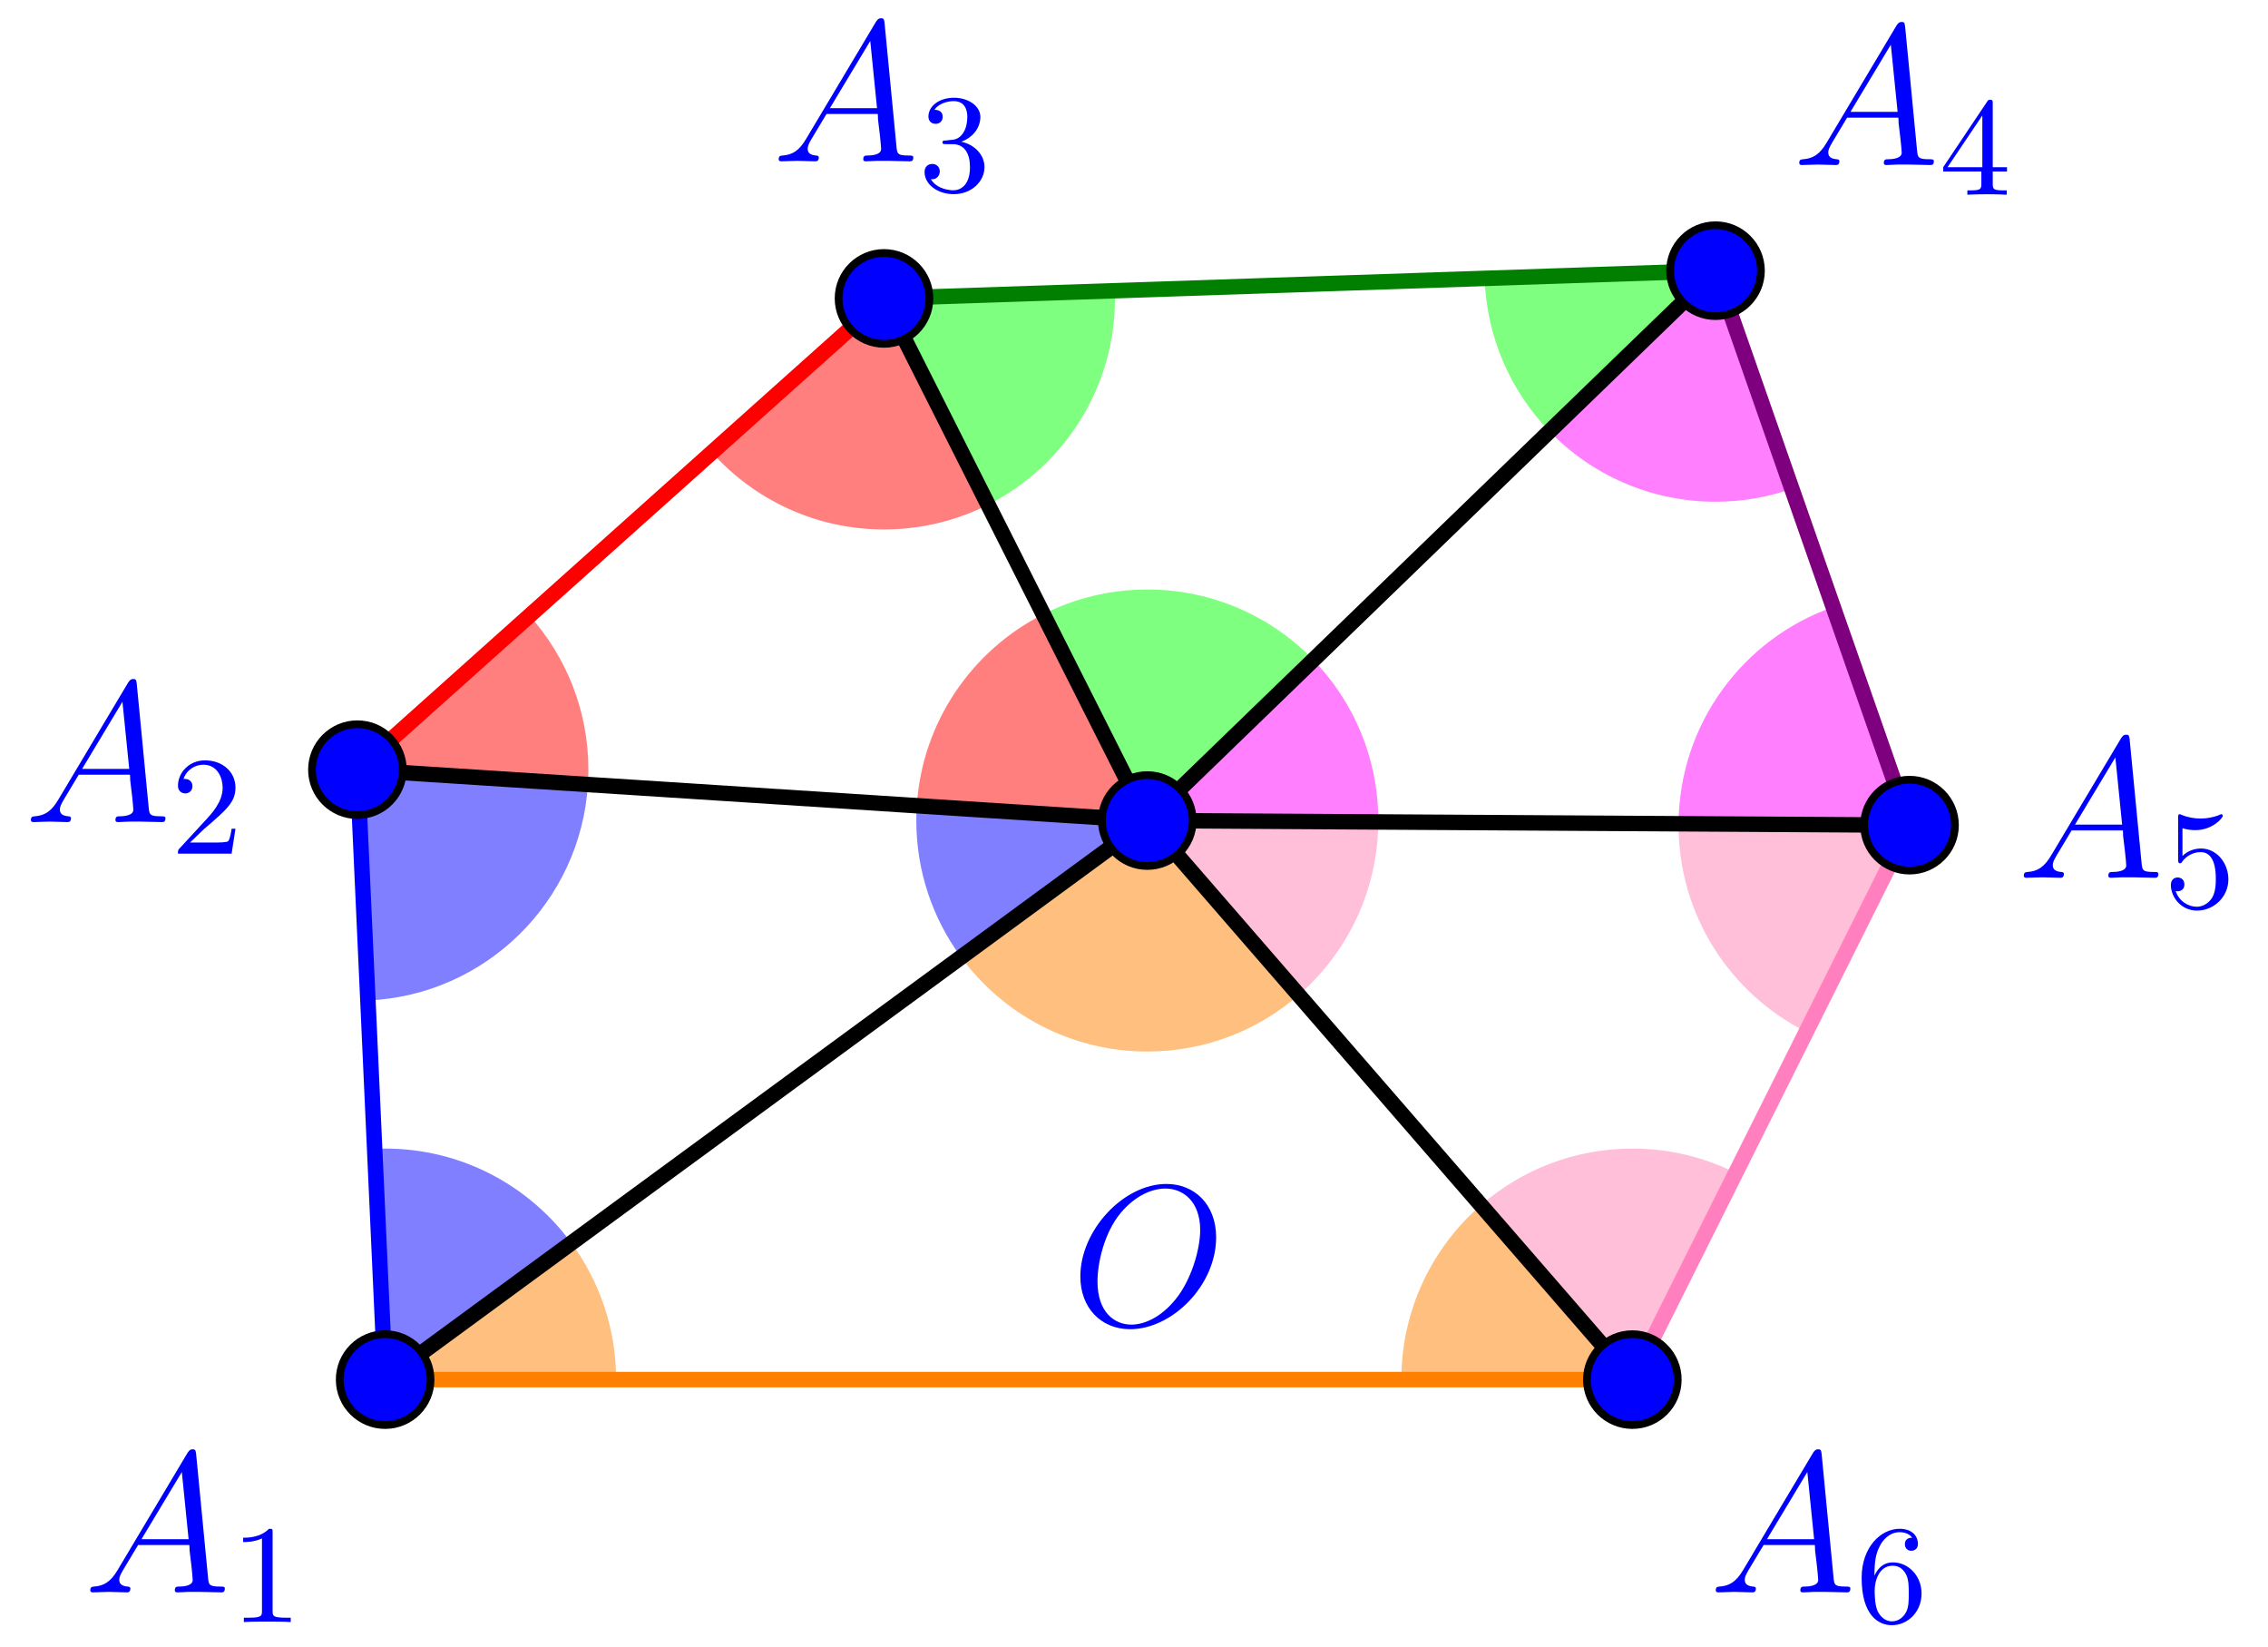
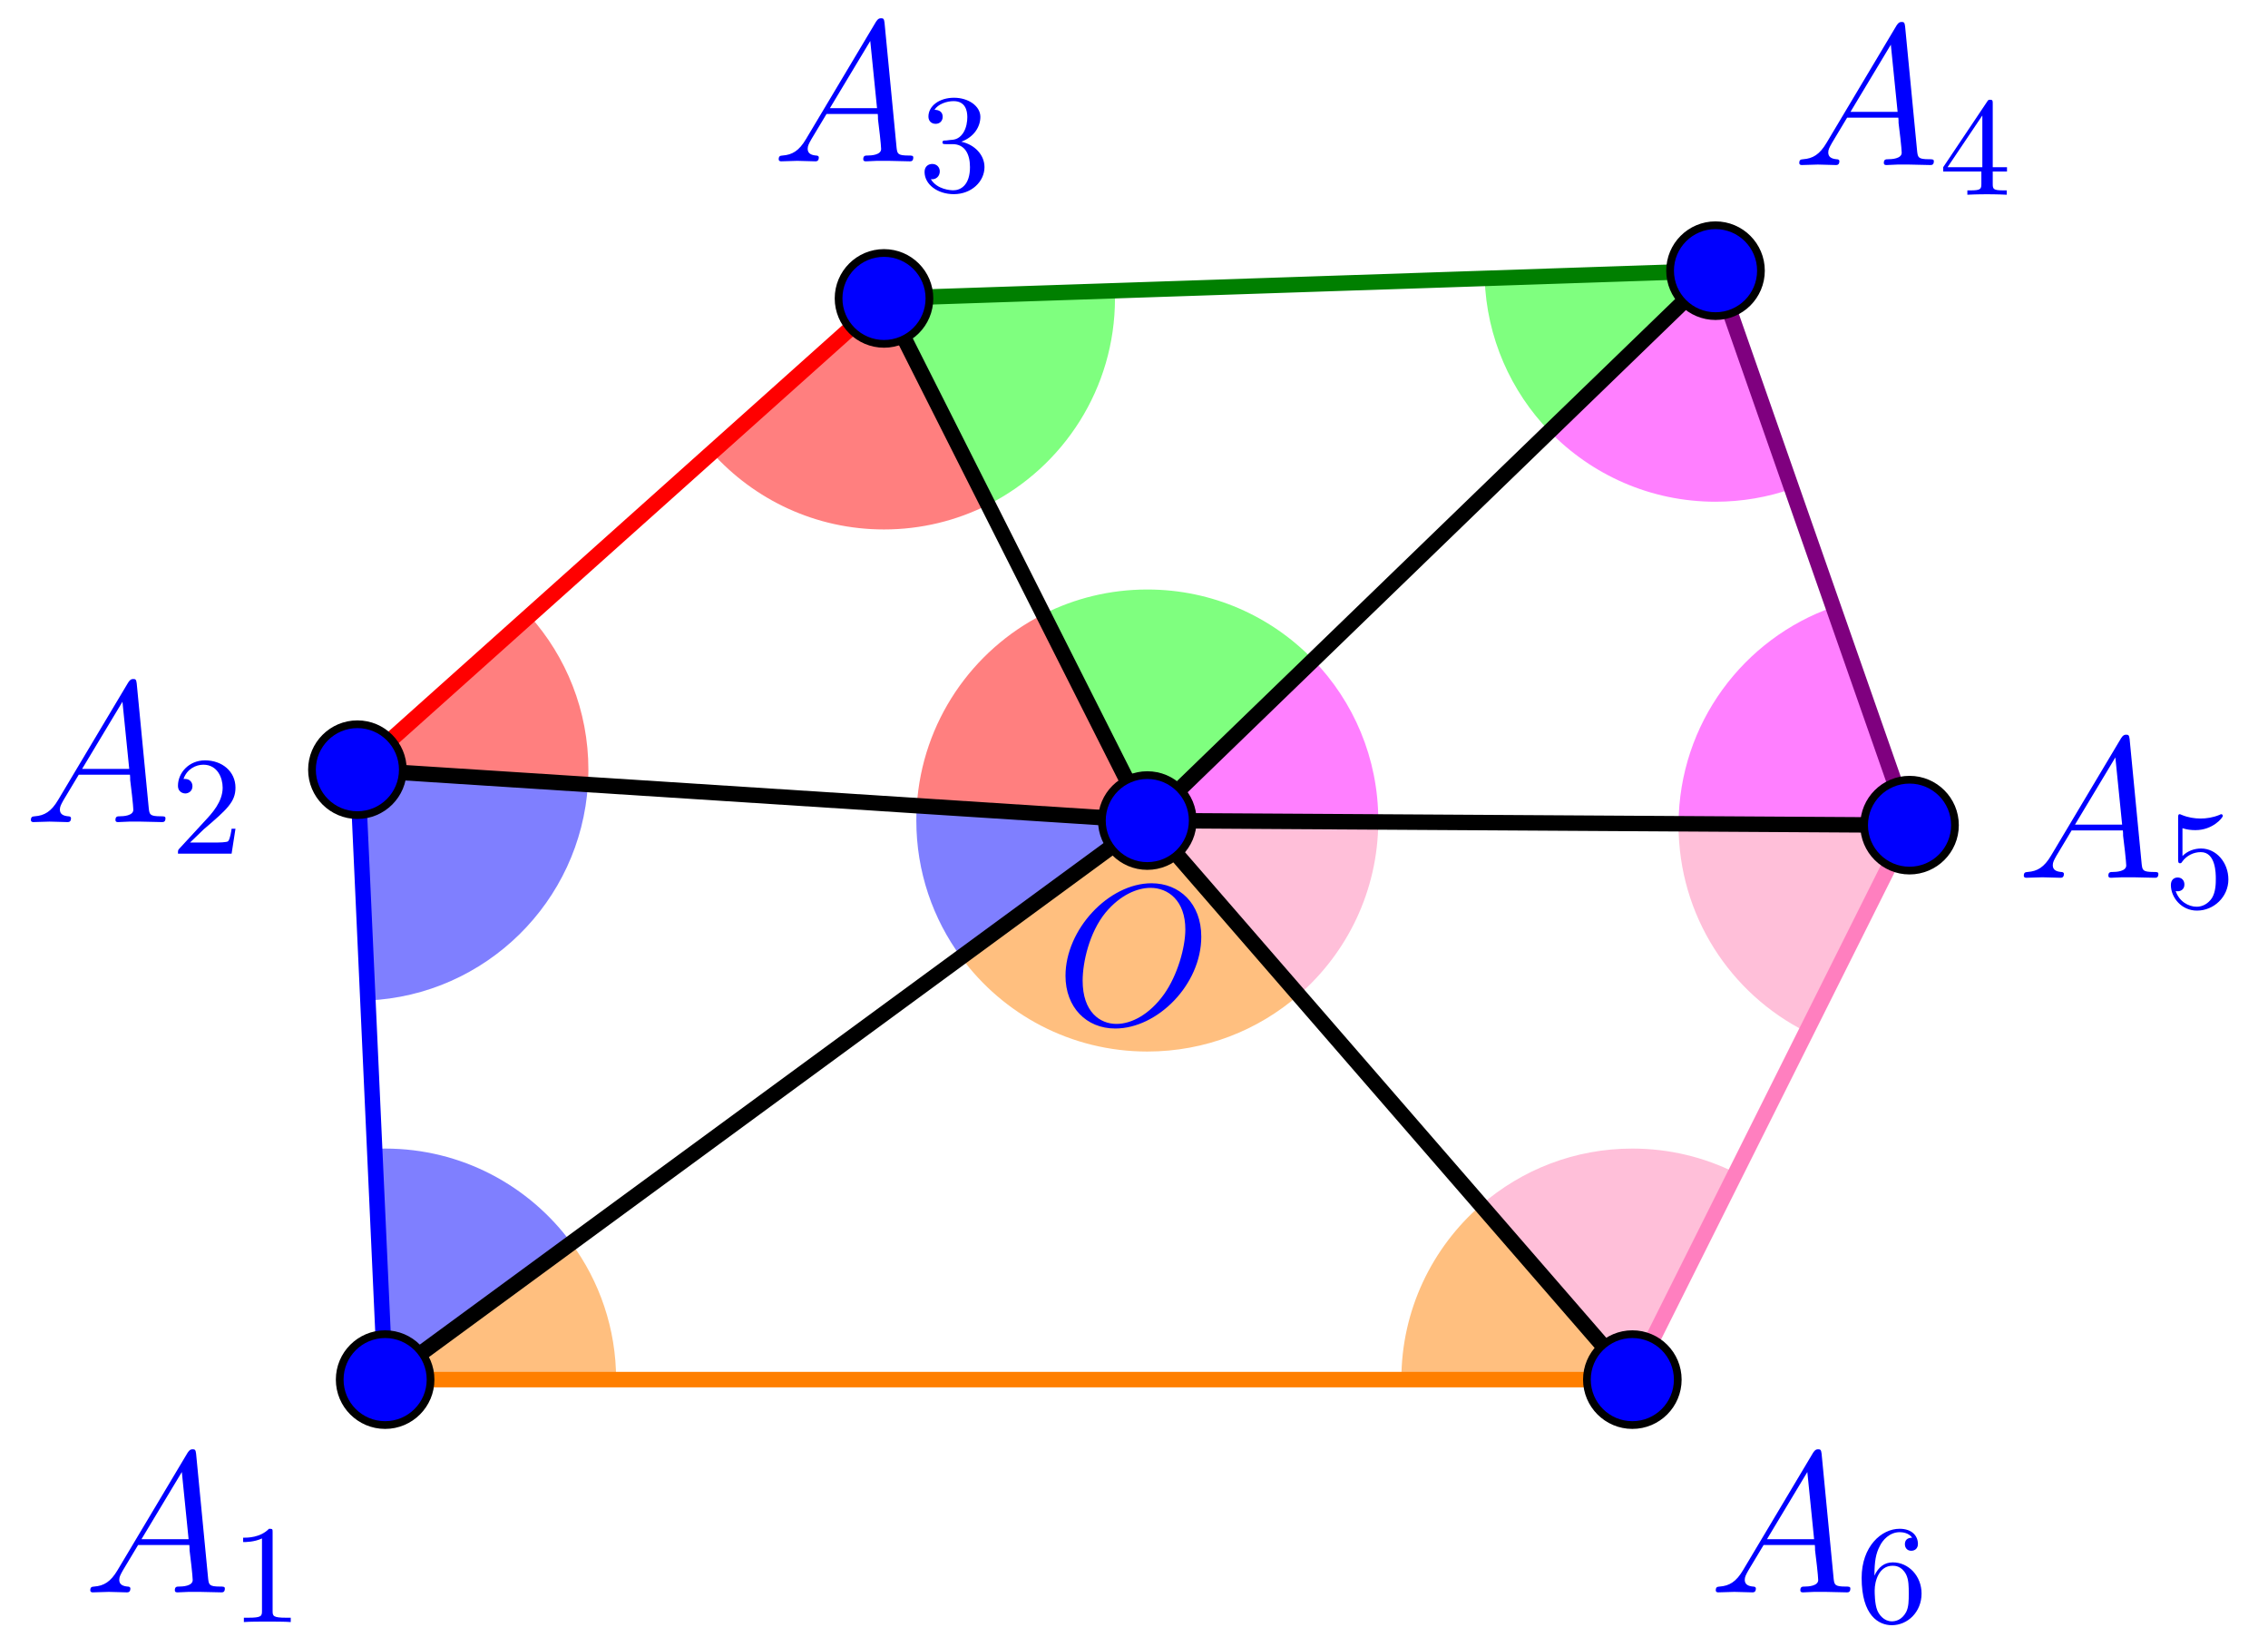
<svg xmlns="http://www.w3.org/2000/svg" xmlns:xlink="http://www.w3.org/1999/xlink" width="146.67pt" height="106.43pt" viewBox="0 0 146.67 106.43" version="1.1" id="svg64">
  <defs id="defs8">
    <g id="g8">
      <g id="glyph-0-0">
        <path d="M 9.141 -0.25 C 9.141 -0.375 9.031 -0.375 8.828 -0.375 C 8.125 -0.375 8.109 -0.5 8.062 -0.875 L 7.281 -8.969 C 7.25 -9.219 7.203 -9.25 7.062 -9.25 C 6.938 -9.25 6.859 -9.219 6.734 -9.031 L 2.203 -1.438 C 1.75 -0.672 1.312 -0.422 0.688 -0.375 C 0.547 -0.359 0.438 -0.359 0.438 -0.125 C 0.438 -0.047 0.5 0 0.594 0 L 1.641 -0.031 C 2.016 -0.031 2.438 0 2.797 0 C 2.875 0 3.031 0 3.031 -0.25 C 3.031 -0.359 2.922 -0.375 2.844 -0.375 C 2.547 -0.406 2.312 -0.5 2.312 -0.812 C 2.312 -1 2.391 -1.141 2.547 -1.422 L 3.531 -3.062 L 6.844 -3.062 C 6.859 -2.938 6.859 -2.844 6.859 -2.719 C 6.906 -2.391 7.062 -1.031 7.062 -0.797 C 7.062 -0.406 6.406 -0.375 6.188 -0.375 C 6.047 -0.375 5.906 -0.375 5.906 -0.141 C 5.906 0 6.016 0 6.094 0 C 6.328 0 6.578 -0.031 6.797 -0.031 L 7.531 -0.031 L 8.906 0 C 9 0 9.141 0 9.141 -0.25 Z M 6.797 -3.438 L 3.75 -3.438 L 6.359 -7.781 Z M 6.797 -3.438 " id="path1" />
      </g>
      <g id="glyph-0-1">
        <path d="M 9.406 -5.672 C 9.406 -7.812 8 -9.125 6.188 -9.125 C 3.422 -9.125 0.625 -6.141 0.625 -3.141 C 0.625 -1.109 1.969 0.266 3.844 0.266 C 6.562 0.266 9.406 -2.562 9.406 -5.672 Z M 8.375 -6.141 C 8.375 -4.984 7.875 -3.188 7 -1.953 C 6.062 -0.641 4.891 -0.031 3.922 -0.031 C 2.859 -0.031 1.734 -0.797 1.734 -2.828 C 1.734 -4 2.156 -5.938 3.219 -7.234 C 4.172 -8.375 5.266 -8.828 6.125 -8.828 C 7.266 -8.828 8.375 -8 8.375 -6.141 Z M 8.375 -6.141 " id="path2" />
      </g>
      <g id="glyph-1-0">
        <path d="M 3.922 0 L 3.922 -0.281 L 3.625 -0.281 C 2.781 -0.281 2.75 -0.391 2.75 -0.719 L 2.75 -5.797 C 2.75 -6.016 2.75 -6.031 2.516 -6.031 C 1.953 -5.453 1.125 -5.453 0.844 -5.453 L 0.844 -5.172 C 1.016 -5.172 1.562 -5.172 2.062 -5.406 L 2.062 -0.719 C 2.062 -0.391 2.031 -0.281 1.188 -0.281 L 0.891 -0.281 L 0.891 0 C 1.219 -0.031 2.031 -0.031 2.406 -0.031 C 2.766 -0.031 3.594 -0.031 3.922 0 Z M 3.922 0 " id="path3" />
      </g>
      <g id="glyph-1-1">
        <path d="M 4.188 -1.609 L 3.938 -1.609 C 3.922 -1.484 3.844 -0.953 3.719 -0.812 C 3.672 -0.719 3.047 -0.719 2.859 -0.719 L 1.25 -0.719 L 2.141 -1.578 C 3.641 -2.859 4.188 -3.344 4.188 -4.266 C 4.188 -5.312 3.328 -6.031 2.219 -6.031 C 1.172 -6.031 0.469 -5.219 0.469 -4.391 C 0.469 -3.938 0.859 -3.891 0.938 -3.891 C 1.141 -3.891 1.406 -4.031 1.406 -4.359 C 1.406 -4.625 1.219 -4.828 0.938 -4.828 C 0.891 -4.828 0.859 -4.828 0.828 -4.828 C 1.047 -5.469 1.625 -5.75 2.109 -5.75 C 3.031 -5.75 3.359 -4.891 3.359 -4.266 C 3.359 -3.344 2.656 -2.594 2.219 -2.125 L 0.562 -0.328 C 0.469 -0.234 0.469 -0.203 0.469 0 L 3.938 0 Z M 4.188 -1.609 " id="path4" />
      </g>
      <g id="glyph-1-2">
        <path d="M 4.266 -1.547 C 4.266 -2.328 3.641 -3 2.766 -3.188 C 3.609 -3.5 4 -4.172 4 -4.797 C 4 -5.484 3.234 -6.031 2.297 -6.031 C 1.344 -6.031 0.641 -5.5 0.641 -4.812 C 0.641 -4.516 0.844 -4.344 1.109 -4.344 C 1.375 -4.344 1.562 -4.531 1.562 -4.797 C 1.562 -5.109 1.344 -5.25 1.031 -5.25 C 1.266 -5.625 1.828 -5.812 2.266 -5.812 C 3.016 -5.812 3.156 -5.219 3.156 -4.781 C 3.156 -4.516 3.109 -4.078 2.875 -3.734 C 2.594 -3.328 2.281 -3.312 2.016 -3.297 C 1.797 -3.266 1.781 -3.266 1.703 -3.266 C 1.625 -3.266 1.547 -3.25 1.547 -3.156 C 1.547 -3.031 1.625 -3.031 1.781 -3.031 L 2.203 -3.031 C 2.984 -3.031 3.328 -2.406 3.328 -1.547 C 3.328 -0.375 2.719 -0.047 2.25 -0.047 C 2.078 -0.047 1.203 -0.094 0.797 -0.766 C 1.125 -0.719 1.375 -0.953 1.375 -1.266 C 1.375 -1.562 1.156 -1.75 0.891 -1.75 C 0.656 -1.75 0.391 -1.609 0.391 -1.234 C 0.391 -0.422 1.234 0.203 2.281 0.203 C 3.422 0.203 4.266 -0.609 4.266 -1.547 Z M 4.266 -1.547 " id="path5" />
      </g>
      <g id="glyph-1-3">
        <path d="M 4.391 -1.5 L 4.391 -1.781 L 3.469 -1.781 L 3.469 -5.891 C 3.469 -6.078 3.469 -6.141 3.297 -6.141 C 3.188 -6.141 3.172 -6.125 3.094 -6 L 0.266 -1.781 L 0.266 -1.5 L 2.734 -1.5 L 2.734 -0.719 C 2.734 -0.375 2.703 -0.281 2.031 -0.281 L 1.828 -0.281 L 1.828 0 C 2.406 -0.031 3.031 -0.031 3.094 -0.031 C 3.141 -0.031 3.797 -0.031 4.375 0 L 4.375 -0.281 L 4.172 -0.281 C 3.484 -0.281 3.469 -0.375 3.469 -0.719 L 3.469 -1.5 Z M 2.797 -1.781 L 0.547 -1.781 L 2.797 -5.125 Z M 2.797 -1.781 " id="path6" />
      </g>
      <g id="glyph-1-4">
        <path d="M 4.188 -1.812 C 4.188 -2.906 3.406 -3.812 2.422 -3.812 C 1.984 -3.812 1.547 -3.656 1.219 -3.328 L 1.219 -5.125 C 1.5 -5.031 1.781 -5 2.062 -5 C 3.172 -5 3.828 -5.797 3.828 -5.922 C 3.828 -6 3.766 -6.031 3.719 -6.031 C 3.719 -6.031 3.688 -6.031 3.609 -5.984 C 3.188 -5.812 2.766 -5.75 2.391 -5.75 C 2 -5.75 1.594 -5.812 1.172 -5.984 C 1.078 -6.031 1.047 -6.031 1.047 -6.031 C 0.938 -6.031 0.938 -5.938 0.938 -5.797 L 0.938 -3.125 C 0.938 -2.969 0.938 -2.859 1.062 -2.859 C 1.141 -2.859 1.172 -2.906 1.219 -2.984 C 1.5 -3.359 1.938 -3.578 2.406 -3.578 C 3.375 -3.578 3.375 -2.188 3.375 -1.859 C 3.375 -1.578 3.375 -1.016 3.125 -0.609 C 2.875 -0.234 2.5 -0.047 2.141 -0.047 C 1.609 -0.047 1 -0.391 0.781 -1.062 C 0.781 -1.062 0.844 -1.047 0.906 -1.047 C 1.094 -1.047 1.344 -1.156 1.344 -1.484 C 1.344 -1.766 1.156 -1.938 0.906 -1.938 C 0.719 -1.938 0.469 -1.828 0.469 -1.453 C 0.469 -0.641 1.156 0.203 2.156 0.203 C 3.25 0.203 4.188 -0.688 4.188 -1.812 Z M 4.188 -1.812 " id="path7" />
      </g>
      <g id="glyph-1-5">
        <path d="M 4.266 -1.844 C 4.266 -2.984 3.422 -3.859 2.406 -3.859 C 1.859 -3.859 1.469 -3.547 1.219 -3 C 1.219 -3.922 1.312 -4.438 1.562 -4.906 C 1.734 -5.281 2.188 -5.812 2.859 -5.812 C 3.031 -5.812 3.453 -5.766 3.656 -5.453 C 3.328 -5.453 3.188 -5.281 3.188 -5.031 C 3.188 -4.797 3.344 -4.609 3.594 -4.609 C 3.859 -4.609 4.031 -4.781 4.031 -5.047 C 4.031 -5.562 3.656 -6.031 2.844 -6.031 C 1.672 -6.031 0.391 -4.891 0.391 -2.859 C 0.391 -0.406 1.5 0.203 2.344 0.203 C 3.359 0.203 4.266 -0.641 4.266 -1.844 Z M 3.438 -1.844 C 3.438 -1.406 3.438 -0.969 3.266 -0.641 C 2.984 -0.125 2.578 -0.047 2.344 -0.047 C 1.828 -0.047 1.516 -0.484 1.406 -0.75 C 1.234 -1.156 1.234 -1.906 1.234 -2.047 C 1.234 -2.656 1.516 -3.641 2.391 -3.641 C 2.531 -3.641 2.969 -3.641 3.266 -3.078 C 3.438 -2.734 3.438 -2.281 3.438 -1.844 Z M 3.438 -1.844 " id="path8" />
      </g>
    </g>
  </defs>
  <path fill-rule="nonzero" fill="rgb(49.805%, 49.805%, 100%)" fill-opacity="1" d="M 74.195 53.051 L 59.289 52.09 C 59.27 52.406 59.258 52.727 59.258 53.051 C 59.258 56.355 60.332 59.41 62.152 61.883 L 74.195 53.051 " id="path9" />
  <path fill-rule="nonzero" fill="rgb(49.805%, 49.805%, 100%)" fill-opacity="1" d="M 24.906 89.195 L 36.949 80.363 C 34.23 76.66 29.848 74.258 24.906 74.258 C 24.676 74.258 24.453 74.266 24.227 74.273 L 24.906 89.195 " id="path10" />
  <path fill-rule="nonzero" fill="rgb(49.805%, 49.805%, 100%)" fill-opacity="1" d="M 23.113 49.762 L 23.789 64.684 C 31.406 64.344 37.539 58.301 38.02 50.723 L 23.113 49.762 " id="path11" />
  <path fill-rule="nonzero" fill="rgb(100%, 49.805%, 49.805%)" fill-opacity="1" d="M 74.195 53.051 L 67.469 39.711 C 62.867 42.035 59.633 46.672 59.289 52.09 L 74.195 53.051 " id="path12" />
  <path fill-rule="nonzero" fill="rgb(100%, 49.805%, 49.805%)" fill-opacity="1" d="M 23.113 49.762 L 38.02 50.723 C 38.039 50.406 38.051 50.086 38.051 49.762 C 38.051 45.938 36.609 42.445 34.242 39.805 L 23.113 49.762 " id="path13" />
  <path fill-rule="nonzero" fill="rgb(100%, 49.805%, 49.805%)" fill-opacity="1" d="M 57.168 19.293 L 46.035 29.25 C 48.773 32.305 52.746 34.23 57.168 34.23 C 59.59 34.23 61.875 33.652 63.898 32.633 L 57.168 19.293 " id="path14" />
  <path fill-rule="nonzero" fill="rgb(49.805%, 100%, 49.805%)" fill-opacity="1" d="M 74.195 53.051 L 84.93 42.664 C 82.215 39.855 78.41 38.113 74.195 38.113 C 71.777 38.113 69.488 38.688 67.469 39.711 L 74.195 53.051 " id="path15" />
  <path fill-rule="nonzero" fill="rgb(49.805%, 100%, 49.805%)" fill-opacity="1" d="M 57.168 19.293 L 63.898 32.633 C 68.766 30.172 72.105 25.121 72.105 19.293 C 72.105 19.125 72.102 18.961 72.098 18.793 L 57.168 19.293 " id="path16" />
  <path fill-rule="nonzero" fill="rgb(49.805%, 100%, 49.805%)" fill-opacity="1" d="M 110.941 17.5 L 96.012 17.996 C 96.137 21.836 97.711 25.309 100.203 27.887 L 110.941 17.5 " id="path17" />
  <path fill-rule="nonzero" fill="rgb(100%, 49.805%, 100%)" fill-opacity="1" d="M 74.195 53.051 L 89.133 53.141 C 89.133 53.109 89.133 53.078 89.133 53.051 C 89.133 49.012 87.531 45.352 84.93 42.664 L 74.195 53.051 " id="path18" />
  <path fill-rule="nonzero" fill="rgb(100%, 49.805%, 100%)" fill-opacity="1" d="M 110.941 17.5 L 100.203 27.887 C 102.922 30.691 106.727 32.438 110.941 32.438 C 112.672 32.438 114.332 32.141 115.875 31.602 L 110.941 17.5 " id="path19" />
  <path fill-rule="nonzero" fill="rgb(100%, 49.805%, 100%)" fill-opacity="1" d="M 123.488 53.348 L 118.551 39.246 C 112.754 41.273 108.59 46.777 108.551 53.258 L 123.488 53.348 " id="path20" />
  <path fill-rule="nonzero" fill="rgb(100%, 74.805%, 85.156%)" fill-opacity="1" d="M 74.195 53.051 L 83.984 64.332 C 87.117 61.609 89.105 57.609 89.133 53.141 L 74.195 53.051 " id="path21" />
  <path fill-rule="nonzero" fill="rgb(100%, 74.805%, 85.156%)" fill-opacity="1" d="M 123.488 53.348 L 108.551 53.258 C 108.551 53.289 108.551 53.316 108.551 53.348 C 108.551 59.195 111.91 64.258 116.805 66.711 L 123.488 53.348 " id="path22" />
  <path fill-rule="nonzero" fill="rgb(100%, 74.805%, 85.156%)" fill-opacity="1" d="M 105.562 89.195 L 112.246 75.832 C 110.234 74.824 107.965 74.258 105.562 74.258 C 101.816 74.258 98.395 75.637 95.773 77.914 L 105.562 89.195 " id="path23" />
  <path fill-rule="nonzero" fill="rgb(100%, 74.805%, 49.805%)" fill-opacity="1" d="M 74.195 53.051 L 62.152 61.883 C 64.867 65.582 69.254 67.984 74.195 67.984 C 77.941 67.984 81.363 66.609 83.984 64.332 L 74.195 53.051 " id="path24" />
  <path fill-rule="nonzero" fill="rgb(100%, 74.805%, 49.805%)" fill-opacity="1" d="M 105.562 89.195 L 95.773 77.914 C 92.621 80.652 90.625 84.691 90.625 89.195 L 105.562 89.195 " id="path25" />
  <path fill-rule="nonzero" fill="rgb(100%, 74.805%, 49.805%)" fill-opacity="1" d="M 24.906 89.195 L 39.844 89.195 C 39.844 85.891 38.77 82.836 36.949 80.363 L 24.906 89.195 " id="path26" />
  <path fill="none" stroke-width="9.995" stroke-linecap="round" stroke-linejoin="round" stroke="rgb(0%, 0%, 100%)" stroke-opacity="1" stroke-miterlimit="10" d="M 249.062 172.347 L 231.133 566.683 " transform="matrix(0.1, 0, 0, -0.1, 0, 106.43)" id="path27" />
  <path fill="none" stroke-width="9.995" stroke-linecap="round" stroke-linejoin="round" stroke="rgb(100%, 0%, 0%)" stroke-opacity="1" stroke-miterlimit="10" d="M 231.133 566.683 L 571.68 871.37 " transform="matrix(0.1, 0, 0, -0.1, 0, 106.43)" id="path28" />
  <path fill="none" stroke-width="9.995" stroke-linecap="round" stroke-linejoin="round" stroke="rgb(0%, 49.805%, 0%)" stroke-opacity="1" stroke-miterlimit="10" d="M 571.68 871.37 L 1109.414 889.3 " transform="matrix(0.1, 0, 0, -0.1, 0, 106.43)" id="path29" />
  <path fill="none" stroke-width="9.995" stroke-linecap="round" stroke-linejoin="round" stroke="rgb(49.805%, 0%, 49.805%)" stroke-opacity="1" stroke-miterlimit="10" d="M 1109.414 889.3 L 1234.883 530.823 " transform="matrix(0.1, 0, 0, -0.1, 0, 106.43)" id="path30" />
  <path fill="none" stroke-width="9.995" stroke-linecap="round" stroke-linejoin="round" stroke="rgb(100%, 49.805%, 74.805%)" stroke-opacity="1" stroke-miterlimit="10" d="M 1234.883 530.823 L 1055.625 172.347 " transform="matrix(0.1, 0, 0, -0.1, 0, 106.43)" id="path31" />
  <path fill="none" stroke-width="9.995" stroke-linecap="round" stroke-linejoin="round" stroke="rgb(100%, 49.805%, 0%)" stroke-opacity="1" stroke-miterlimit="10" d="M 1055.625 172.347 L 249.062 172.347 " transform="matrix(0.1, 0, 0, -0.1, 0, 106.43)" id="path32" />
  <path fill="none" stroke-width="9.995" stroke-linecap="round" stroke-linejoin="round" stroke="rgb(0%, 0%, 0%)" stroke-opacity="1" stroke-miterlimit="10" d="M 741.953 533.792 L 249.062 172.347 " transform="matrix(0.1, 0, 0, -0.1, 0, 106.43)" id="path33" />
  <path fill="none" stroke-width="9.995" stroke-linecap="round" stroke-linejoin="round" stroke="rgb(0%, 0%, 0%)" stroke-opacity="1" stroke-miterlimit="10" d="M 741.953 533.792 L 231.133 566.683 " transform="matrix(0.1, 0, 0, -0.1, 0, 106.43)" id="path34" />
  <path fill="none" stroke-width="9.995" stroke-linecap="round" stroke-linejoin="round" stroke="rgb(0%, 0%, 0%)" stroke-opacity="1" stroke-miterlimit="10" d="M 741.953 533.792 L 571.68 871.37 " transform="matrix(0.1, 0, 0, -0.1, 0, 106.43)" id="path35" />
  <path fill="none" stroke-width="9.995" stroke-linecap="round" stroke-linejoin="round" stroke="rgb(0%, 0%, 0%)" stroke-opacity="1" stroke-miterlimit="10" d="M 741.953 533.792 L 1109.414 889.3 " transform="matrix(0.1, 0, 0, -0.1, 0, 106.43)" id="path36" />
  <path fill="none" stroke-width="9.995" stroke-linecap="round" stroke-linejoin="round" stroke="rgb(0%, 0%, 0%)" stroke-opacity="1" stroke-miterlimit="10" d="M 741.953 533.792 L 1234.883 530.823 " transform="matrix(0.1, 0, 0, -0.1, 0, 106.43)" id="path37" />
  <path fill="none" stroke-width="9.995" stroke-linecap="round" stroke-linejoin="round" stroke="rgb(0%, 0%, 0%)" stroke-opacity="1" stroke-miterlimit="10" d="M 741.953 533.792 L 1055.625 172.347 " transform="matrix(0.1, 0, 0, -0.1, 0, 106.43)" id="path38" />
  <path fill-rule="nonzero" fill="rgb(0%, 0%, 100%)" fill-opacity="1" d="M 27.844 89.195 C 27.844 87.574 26.527 86.258 24.906 86.258 C 23.281 86.258 21.969 87.574 21.969 89.195 C 21.969 90.816 23.281 92.133 24.906 92.133 C 26.527 92.133 27.844 90.816 27.844 89.195 " id="path39" />
  <path fill="none" stroke-width="4.998" stroke-linecap="round" stroke-linejoin="round" stroke="rgb(0%, 0%, 0%)" stroke-opacity="1" stroke-miterlimit="10" d="M 278.438 172.347 C 278.438 188.558 265.273 201.722 249.062 201.722 C 232.812 201.722 219.688 188.558 219.688 172.347 C 219.688 156.136 232.812 142.972 249.062 142.972 C 265.273 142.972 278.438 156.136 278.438 172.347 Z M 278.438 172.347 " transform="matrix(0.1, 0, 0, -0.1, 0, 106.43)" id="path40" />
  <path fill-rule="nonzero" fill="rgb(0%, 0%, 100%)" fill-opacity="1" d="M 26.051 49.762 C 26.051 48.141 24.734 46.824 23.113 46.824 C 21.488 46.824 20.176 48.141 20.176 49.762 C 20.176 51.387 21.488 52.699 23.113 52.699 C 24.734 52.699 26.051 51.387 26.051 49.762 " id="path41" />
  <path fill="none" stroke-width="4.998" stroke-linecap="round" stroke-linejoin="round" stroke="rgb(0%, 0%, 0%)" stroke-opacity="1" stroke-miterlimit="10" d="M 260.508 566.683 C 260.508 582.894 247.344 596.058 231.133 596.058 C 214.883 596.058 201.758 582.894 201.758 566.683 C 201.758 550.433 214.883 537.308 231.133 537.308 C 247.344 537.308 260.508 550.433 260.508 566.683 Z M 260.508 566.683 " transform="matrix(0.1, 0, 0, -0.1, 0, 106.43)" id="path42" />
  <path fill-rule="nonzero" fill="rgb(0%, 0%, 100%)" fill-opacity="1" d="M 60.105 19.293 C 60.105 17.668 58.789 16.355 57.168 16.355 C 55.547 16.355 54.23 17.668 54.23 19.293 C 54.23 20.914 55.547 22.23 57.168 22.23 C 58.789 22.23 60.105 20.914 60.105 19.293 " id="path43" />
  <path fill="none" stroke-width="4.998" stroke-linecap="round" stroke-linejoin="round" stroke="rgb(0%, 0%, 0%)" stroke-opacity="1" stroke-miterlimit="10" d="M 601.055 871.37 C 601.055 887.62 587.891 900.745 571.68 900.745 C 555.469 900.745 542.305 887.62 542.305 871.37 C 542.305 855.159 555.469 841.995 571.68 841.995 C 587.891 841.995 601.055 855.159 601.055 871.37 Z M 601.055 871.37 " transform="matrix(0.1, 0, 0, -0.1, 0, 106.43)" id="path44" />
  <path fill-rule="nonzero" fill="rgb(0%, 0%, 100%)" fill-opacity="1" d="M 113.879 17.5 C 113.879 15.879 112.562 14.562 110.941 14.562 C 109.316 14.562 108.004 15.879 108.004 17.5 C 108.004 19.121 109.316 20.438 110.941 20.438 C 112.562 20.438 113.879 19.121 113.879 17.5 " id="path45" />
  <path fill="none" stroke-width="4.998" stroke-linecap="round" stroke-linejoin="round" stroke="rgb(0%, 0%, 0%)" stroke-opacity="1" stroke-miterlimit="10" d="M 1138.789 889.3 C 1138.789 905.511 1125.625 918.675 1109.414 918.675 C 1093.164 918.675 1080.039 905.511 1080.039 889.3 C 1080.039 873.089 1093.164 859.925 1109.414 859.925 C 1125.625 859.925 1138.789 873.089 1138.789 889.3 Z M 1138.789 889.3 " transform="matrix(0.1, 0, 0, -0.1, 0, 106.43)" id="path46" />
  <path fill-rule="nonzero" fill="rgb(0%, 0%, 100%)" fill-opacity="1" d="M 126.426 53.348 C 126.426 51.727 125.109 50.41 123.488 50.41 C 121.863 50.41 120.551 51.727 120.551 53.348 C 120.551 54.969 121.863 56.285 123.488 56.285 C 125.109 56.285 126.426 54.969 126.426 53.348 " id="path47" />
  <path fill="none" stroke-width="4.998" stroke-linecap="round" stroke-linejoin="round" stroke="rgb(0%, 0%, 0%)" stroke-opacity="1" stroke-miterlimit="10" d="M 1264.258 530.823 C 1264.258 547.034 1251.094 560.198 1234.883 560.198 C 1218.633 560.198 1205.508 547.034 1205.508 530.823 C 1205.508 514.612 1218.633 501.448 1234.883 501.448 C 1251.094 501.448 1264.258 514.612 1264.258 530.823 Z M 1264.258 530.823 " transform="matrix(0.1, 0, 0, -0.1, 0, 106.43)" id="path48" />
  <path fill-rule="nonzero" fill="rgb(0%, 0%, 100%)" fill-opacity="1" d="M 108.5 89.195 C 108.5 87.574 107.188 86.258 105.562 86.258 C 103.941 86.258 102.625 87.574 102.625 89.195 C 102.625 90.816 103.941 92.133 105.562 92.133 C 107.188 92.133 108.5 90.816 108.5 89.195 " id="path49" />
  <path fill="none" stroke-width="4.998" stroke-linecap="round" stroke-linejoin="round" stroke="rgb(0%, 0%, 0%)" stroke-opacity="1" stroke-miterlimit="10" d="M 1085 172.347 C 1085 188.558 1071.875 201.722 1055.625 201.722 C 1039.414 201.722 1026.25 188.558 1026.25 172.347 C 1026.25 156.136 1039.414 142.972 1055.625 142.972 C 1071.875 142.972 1085 156.136 1085 172.347 Z M 1085 172.347 " transform="matrix(0.1, 0, 0, -0.1, 0, 106.43)" id="path50" />
  <path fill-rule="nonzero" fill="rgb(0%, 0%, 100%)" fill-opacity="1" d="M 77.133 53.051 C 77.133 51.426 75.82 50.113 74.195 50.113 C 72.574 50.113 71.258 51.426 71.258 53.051 C 71.258 54.672 72.574 55.988 74.195 55.988 C 75.82 55.988 77.133 54.672 77.133 53.051 " id="path51" />
  <path fill="none" stroke-width="4.998" stroke-linecap="round" stroke-linejoin="round" stroke="rgb(0%, 0%, 0%)" stroke-opacity="1" stroke-miterlimit="10" d="M 771.328 533.792 C 771.328 550.042 758.203 563.167 741.953 563.167 C 725.742 563.167 712.578 550.042 712.578 533.792 C 712.578 517.581 725.742 504.417 741.953 504.417 C 758.203 504.417 771.328 517.581 771.328 533.792 Z M 771.328 533.792 " transform="matrix(0.1, 0, 0, -0.1, 0, 106.43)" id="path52" />
  <g fill="rgb(0%, 0%, 100%)" fill-opacity="1" id="g52">
    <use xlink:href="#glyph-0-0" x="5.4" y="102.95" id="use52" />
  </g>
  <g fill="rgb(0%, 0%, 100%)" fill-opacity="1" id="g53">
    <use xlink:href="#glyph-1-0" x="14.88" y="104.87" id="use53" />
  </g>
  <g fill="rgb(0%, 0%, 100%)" fill-opacity="1" id="g54">
    <use xlink:href="#glyph-0-0" x="1.56" y="53.15" id="use54" />
  </g>
  <g fill="rgb(0%, 0%, 100%)" fill-opacity="1" id="g55">
    <use xlink:href="#glyph-1-1" x="11.04" y="55.19" id="use55" />
  </g>
  <g fill="rgb(0%, 0%, 100%)" fill-opacity="1" id="g56">
    <use xlink:href="#glyph-0-0" x="49.92" y="10.43" id="use56" />
  </g>
  <g fill="rgb(0%, 0%, 100%)" fill-opacity="1" id="g57">
    <use xlink:href="#glyph-1-2" x="59.4" y="12.35" id="use57" />
  </g>
  <g fill="rgb(0%, 0%, 100%)" fill-opacity="1" id="g58">
    <use xlink:href="#glyph-0-0" x="115.92" y="10.67" id="use58" />
  </g>
  <g fill="rgb(0%, 0%, 100%)" fill-opacity="1" id="g59">
    <use xlink:href="#glyph-1-3" x="125.4" y="12.59" id="use59" />
  </g>
  <g fill="rgb(0%, 0%, 100%)" fill-opacity="1" id="g60">
    <use xlink:href="#glyph-0-0" x="130.44" y="56.75" id="use60" />
  </g>
  <g fill="rgb(0%, 0%, 100%)" fill-opacity="1" id="g61">
    <use xlink:href="#glyph-1-4" x="139.92" y="58.67" id="use61" />
  </g>
  <g fill="rgb(0%, 0%, 100%)" fill-opacity="1" id="g62">
    <use xlink:href="#glyph-0-0" x="110.52" y="102.95" id="use62" />
  </g>
  <g fill="rgb(0%, 0%, 100%)" fill-opacity="1" id="g63">
    <use xlink:href="#glyph-1-5" x="120" y="104.87" id="use63" />
  </g>
  <g fill="rgb(0%, 0%, 100%)" fill-opacity="1" id="g64">
-     <use xlink:href="#glyph-0-1" x="69.24" y="85.67" id="use64" />
+     <use xlink:href="#glyph-0-1" x="68.28" y="66.23" id="use64" />
  </g>
</svg>
